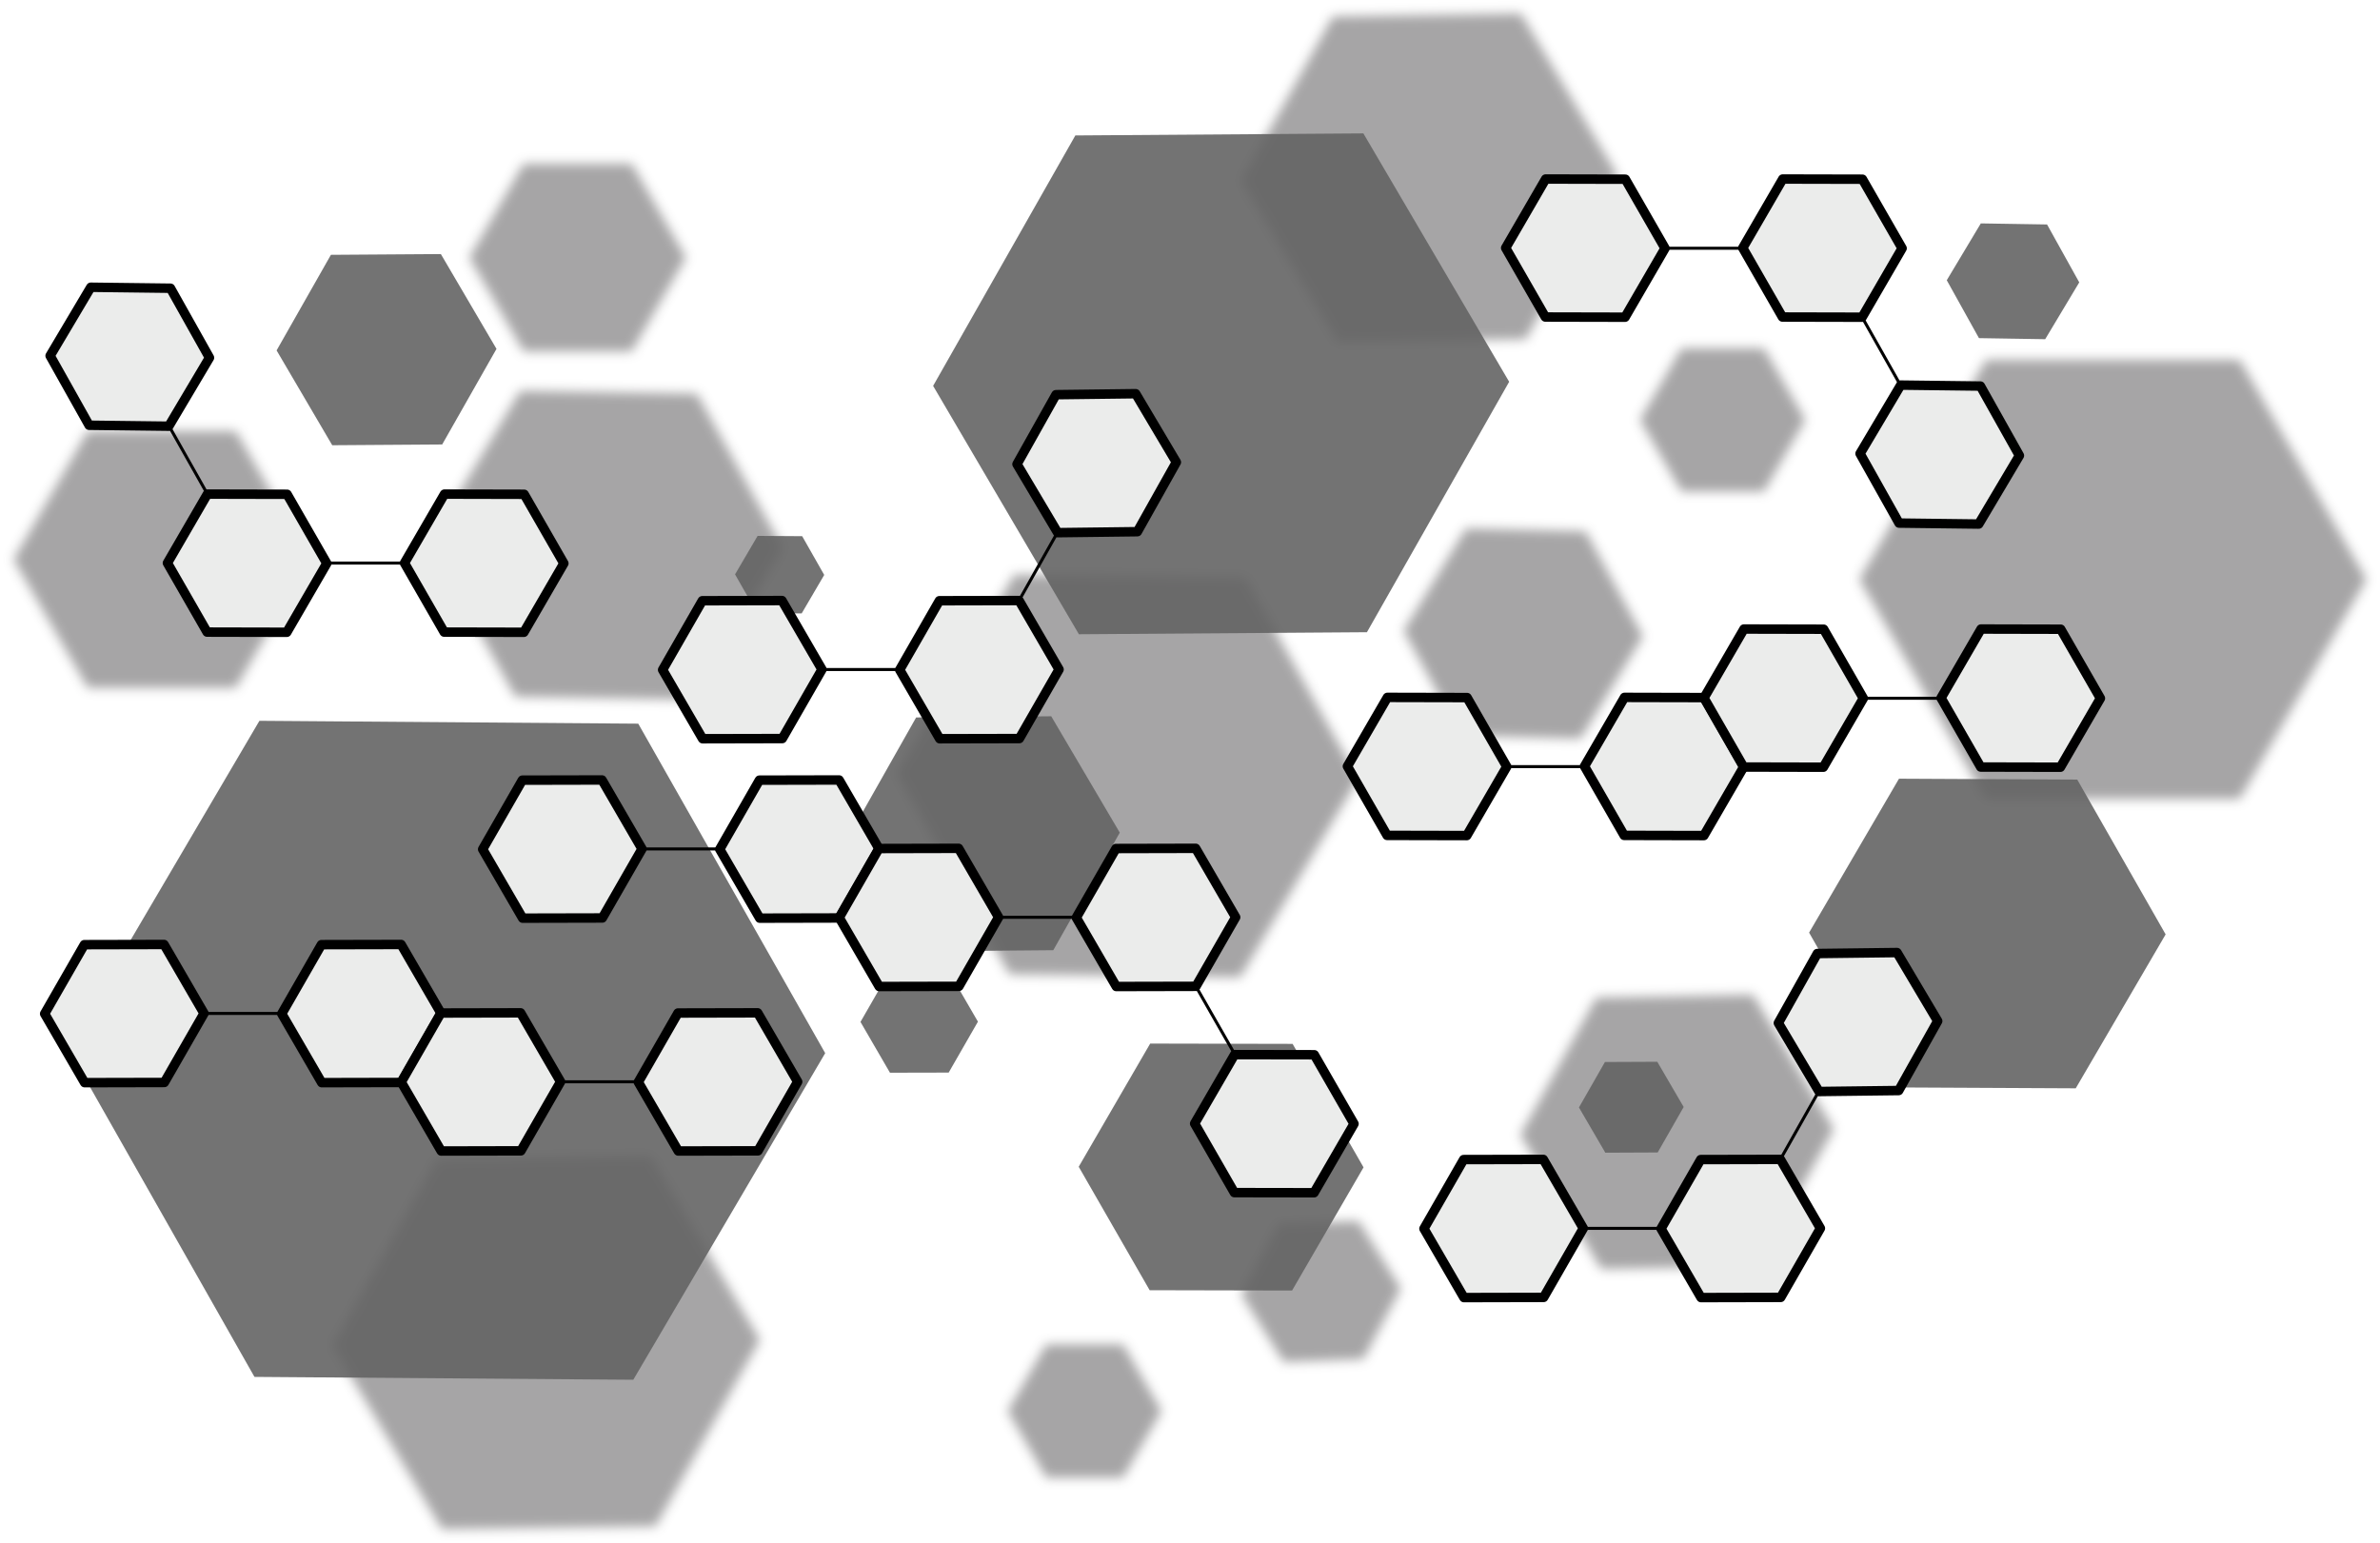
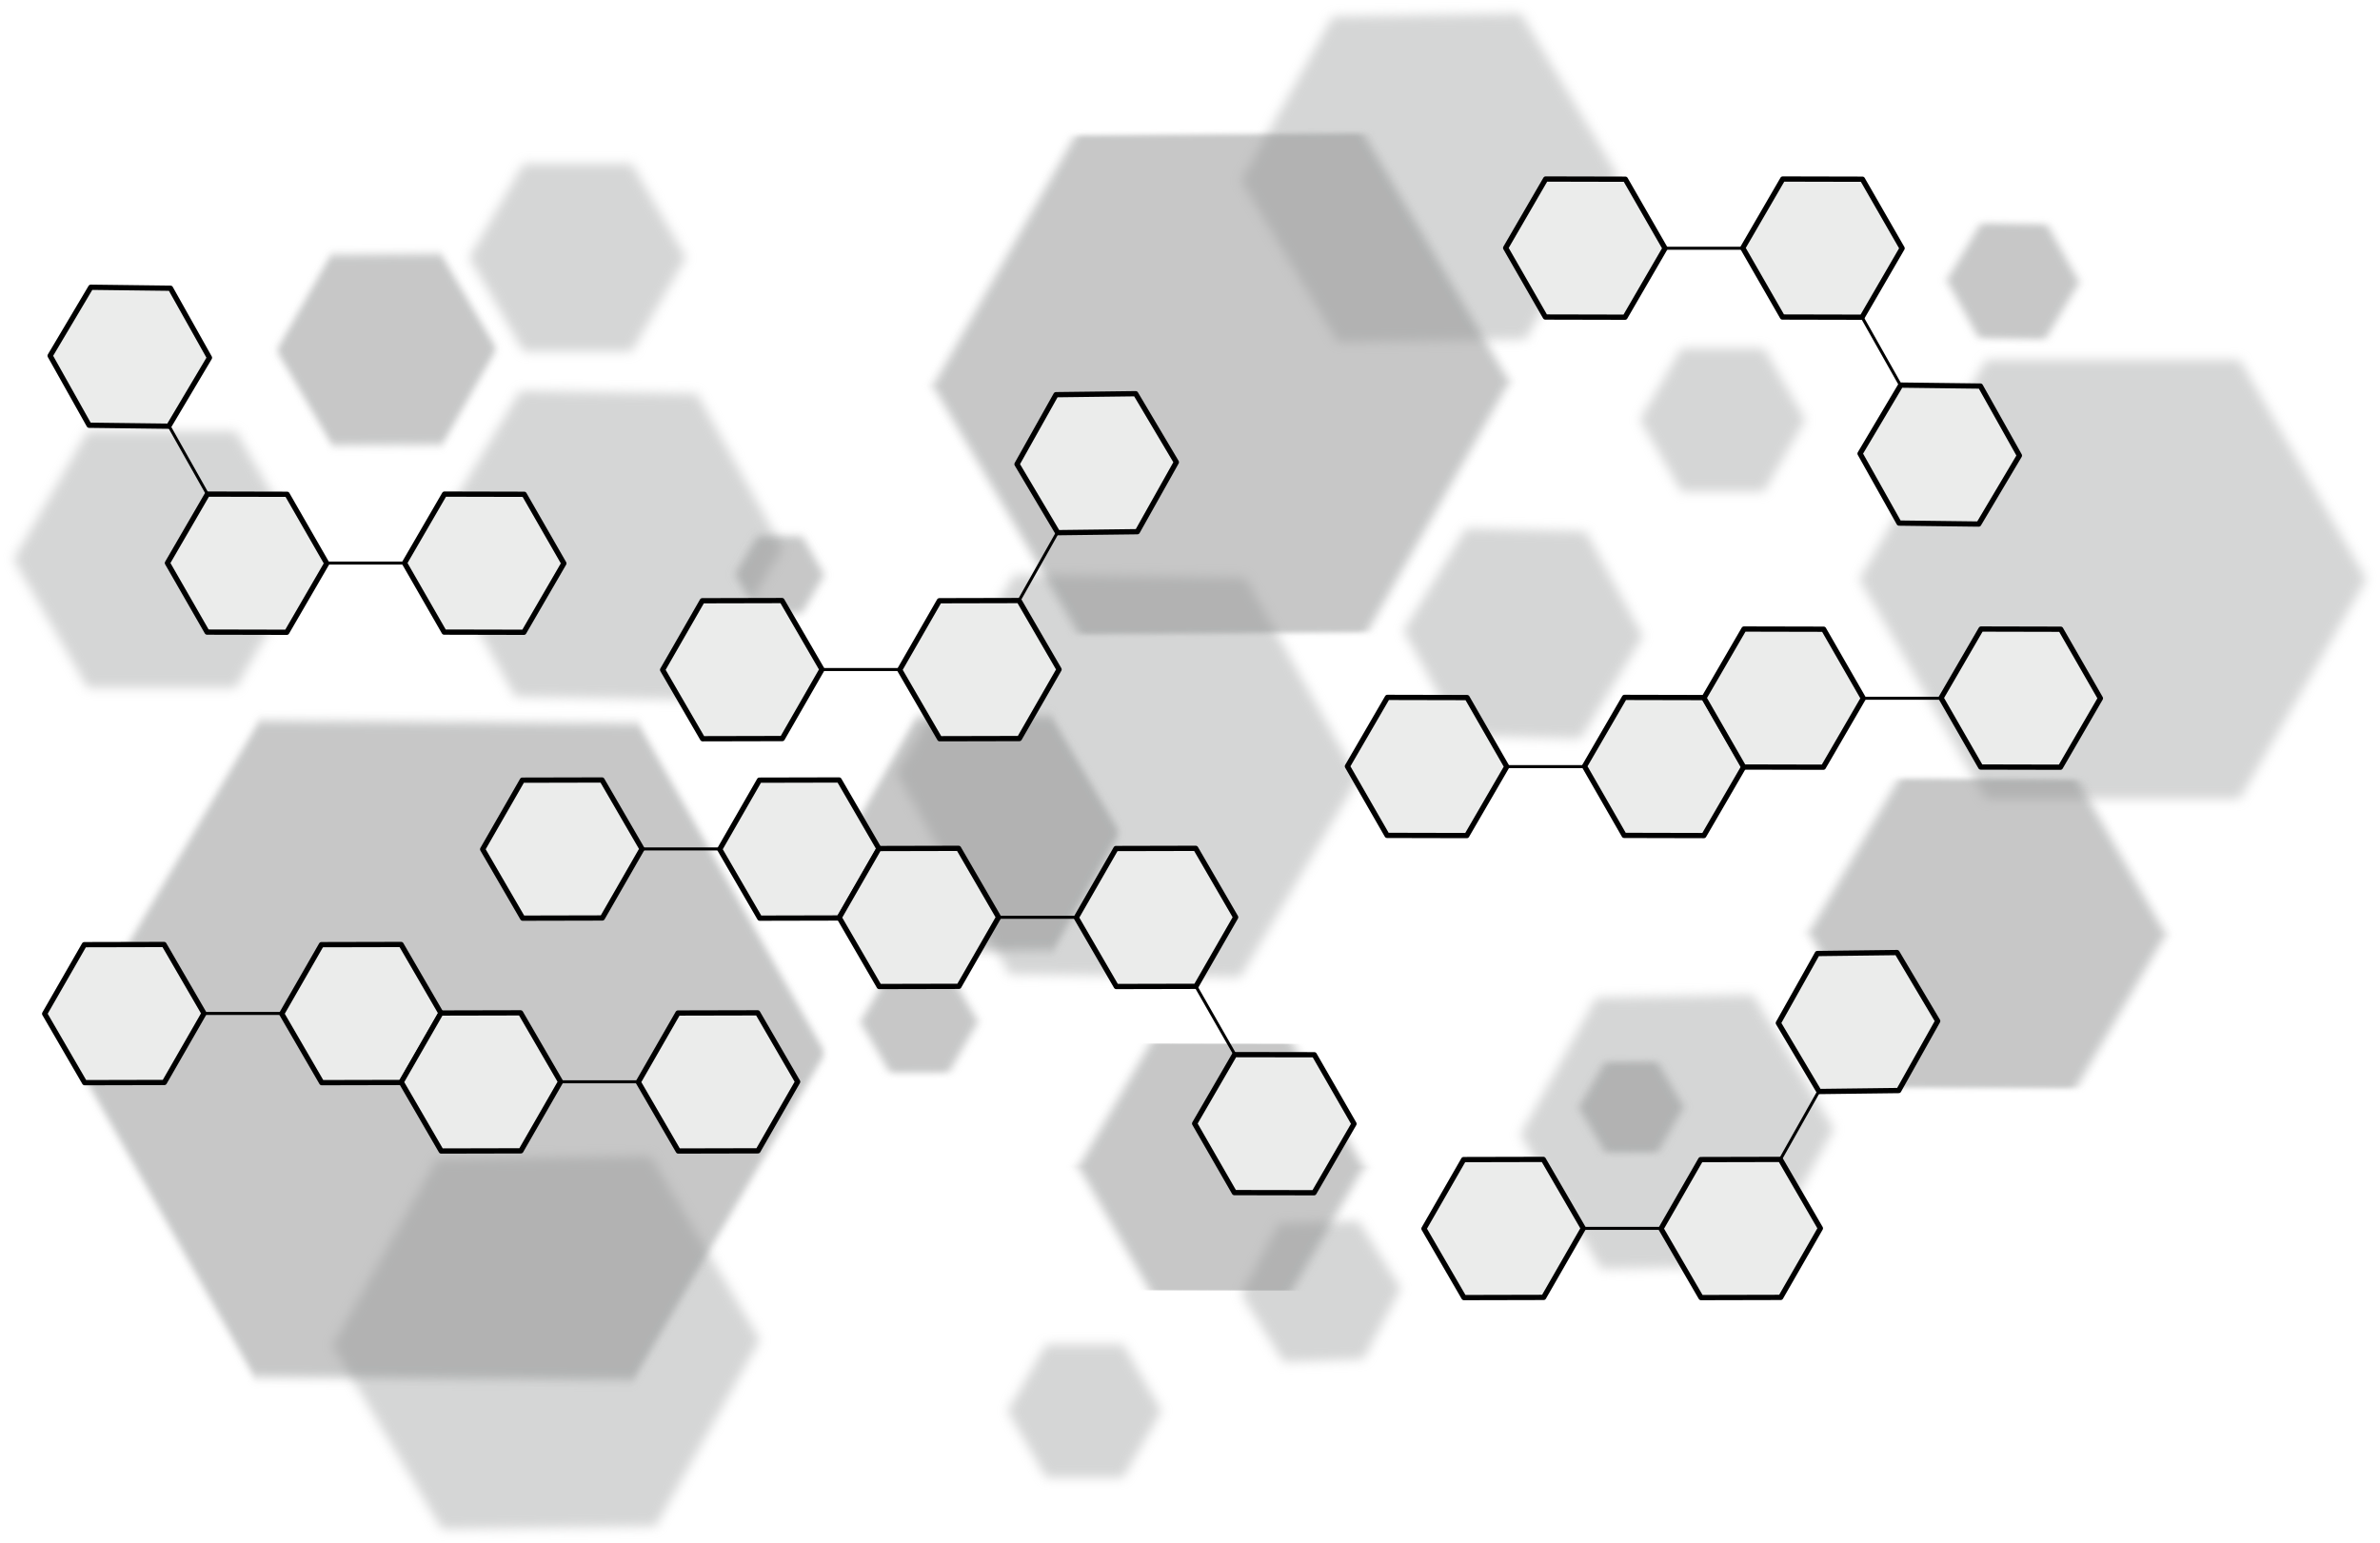
<svg xmlns="http://www.w3.org/2000/svg" width="226.418mm" height="146.779mm" viewBox="0 0 226.418 146.779" version="1.1" id="svg31829">
  <defs id="defs31826">
    <filter style="color-interpolation-filters:sRGB" id="filter37491" x="-0.006" y="-0.009" width="1.012" height="1.018">
      <feGaussianBlur stdDeviation="0.539" id="feGaussianBlur37493" />
    </filter>
+     <filter style="color-interpolation-filters:sRGB" id="filter908" x="-0.049" y="-0.045" width="1.097" height="1.09">
+       <feGaussianBlur stdDeviation="0.39" id="feGaussianBlur910" />
+     </filter>
+     <filter style="color-interpolation-filters:sRGB" id="filter912" x="-0.013" y="-0.014" width="1.027" height="1.027">
+       <feGaussianBlur stdDeviation="0.39" id="feGaussianBlur914" />
+     </filter>
+     <filter style="color-interpolation-filters:sRGB" id="filter916" x="-0.084" y="-0.091" width="1.169" height="1.182">
+       <feGaussianBlur stdDeviation="0.39" id="feGaussianBlur918" />
+     </filter>
+     <filter style="color-interpolation-filters:sRGB" id="filter920" x="-0.11" y="-0.123" width="1.221" height="1.247">
+       <feGaussianBlur stdDeviation="0.39" id="feGaussianBlur922" />
+     </filter>
+     <filter style="color-interpolation-filters:sRGB" id="filter924" x="-0.095" y="-0.102" width="1.189" height="1.203">
+       <feGaussianBlur stdDeviation="0.39" id="feGaussianBlur926" />
+     </filter>
+     <filter style="color-interpolation-filters:sRGB" id="filter928" x="-0.141" y="-0.133" width="1.282" height="1.266">
+       <feGaussianBlur stdDeviation="0.39" id="feGaussianBlur930" />
+     </filter>
+     <filter style="color-interpolation-filters:sRGB" id="filter932" x="-0.074" y="-0.082" width="1.149" height="1.164">
+       <feGaussianBlur stdDeviation="0.39" id="feGaussianBlur934" />
+     </filter>
+     <filter style="color-interpolation-filters:sRGB" id="filter936" x="-0.029" y="-0.028" width="1.058" height="1.057">
+       <feGaussianBlur stdDeviation="0.39" id="feGaussianBlur938" />
+     </filter>
+     <filter style="color-interpolation-filters:sRGB" id="filter940" x="-0.038" y="-0.035" width="1.075" height="1.07">
+       <feGaussianBlur stdDeviation="0.39" id="feGaussianBlur942" />
+     </filter>
+     <filter style="color-interpolation-filters:sRGB" id="filter944" x="-0.037" y="-0.038" width="1.075" height="1.076">
+       <feGaussianBlur stdDeviation="0.39" id="feGaussianBlur946" />
+     </filter>
+     <filter style="color-interpolation-filters:sRGB" id="filter948" x="-0.018" y="-0.017" width="1.037" height="1.035">
+       <feGaussianBlur stdDeviation="0.39" id="feGaussianBlur950" />
+     </filter>
  </defs>
  <g id="layer9" style="mix-blend-mode:normal;filter:url(#filter37491)" transform="translate(0.4807722,4.723713)">
-     <path style="fill:#2d2c2d;fill-opacity:0.423;stroke:none;stroke-width:0.252;stroke-linecap:round;stroke-linejoin:round;stroke-miterlimit:0;stroke-dasharray:none;stroke-opacity:1" id="path37467" d="m 64.765,19.782 -5.149,8.918 H 49.319 l -5.149,-8.918 5.149,-8.918 10.297,0 z" />
-     <path style="fill:#2d2c2d;fill-opacity:0.423;stroke:none;stroke-width:0.252;stroke-linecap:round;stroke-linejoin:round;stroke-miterlimit:0;stroke-dasharray:none;stroke-opacity:1" id="path37469" d="m 28.995,48.506 -7.046,12.203 H 7.858 l -7.046,-12.203 7.046,-12.203 14.091,0 z" />
-     <path style="fill:#2d2c2d;fill-opacity:0.423;stroke:none;stroke-width:0.252;stroke-linecap:round;stroke-linejoin:round;stroke-miterlimit:0;stroke-dasharray:none;stroke-opacity:1" id="path37471" d="m 71.81,122.755 -9.927,17.736 -20.324,0.271 -10.396,-17.465 9.927,-17.736 20.324,-0.271 z" />
-     <path style="fill:#2d2c2d;fill-opacity:0.423;stroke:none;stroke-width:0.252;stroke-linecap:round;stroke-linejoin:round;stroke-miterlimit:0;stroke-dasharray:none;stroke-opacity:1" id="path37473" d="M 128.716,69.371 117.507,88.245 95.557,87.974 84.817,68.829 96.027,49.956 117.976,50.227 Z" />
-     <path style="fill:#2d2c2d;fill-opacity:0.423;stroke:none;stroke-width:0.252;stroke-linecap:round;stroke-linejoin:round;stroke-miterlimit:0;stroke-dasharray:none;stroke-opacity:1" id="path37475" d="m 171.26,35.228 -3.929,6.806 h -7.858 l -3.929,-6.806 3.929,-6.806 7.858,0 z" />
-     <path style="fill:#2d2c2d;fill-opacity:0.423;stroke:none;stroke-width:0.252;stroke-linecap:round;stroke-linejoin:round;stroke-miterlimit:0;stroke-dasharray:none;stroke-opacity:1" id="path37477" d="m 173.97,102.702 -7.217,13.043 -14.904,0.271 -7.687,-12.772 7.217,-13.043 14.904,-0.271 z" />
-     <path style="fill:#2d2c2d;fill-opacity:0.423;stroke:none;stroke-width:0.252;stroke-linecap:round;stroke-linejoin:round;stroke-miterlimit:0;stroke-dasharray:none;stroke-opacity:1" id="path37479" d="m 224.644,50.403 -12.059,20.886 h -24.117 l -12.059,-20.886 12.059,-20.886 24.117,0 z" />
-     <path style="fill:#2d2c2d;fill-opacity:0.423;stroke:none;stroke-width:0.252;stroke-linecap:round;stroke-linejoin:round;stroke-miterlimit:0;stroke-dasharray:none;stroke-opacity:1" id="path37481" d="M 73.978,47.422 65.343,61.836 48.542,61.565 40.376,46.88 49.011,32.465 65.812,32.736 Z" />
-     <path style="fill:#2d2c2d;fill-opacity:0.423;stroke:none;stroke-width:0.252;stroke-linecap:round;stroke-linejoin:round;stroke-miterlimit:0;stroke-dasharray:none;stroke-opacity:1" id="path37483" d="m 155.814,55.822 -5.925,9.721 -11.381,-0.271 -5.456,-9.992 5.925,-9.721 11.381,0.271 z" />
-     <path style="fill:#2d2c2d;fill-opacity:0.423;stroke:none;stroke-width:0.252;stroke-linecap:round;stroke-linejoin:round;stroke-miterlimit:0;stroke-dasharray:none;stroke-opacity:1" id="path37485" d="m 153.376,11.923 -8.708,15.624 -17.885,0.271 -9.177,-15.353 8.708,-15.624 17.885,-0.271 z" />
-     <path style="fill:#2d2c2d;fill-opacity:0.423;stroke:none;stroke-width:0.252;stroke-linecap:round;stroke-linejoin:round;stroke-miterlimit:0;stroke-dasharray:none;stroke-opacity:1" id="path37487" d="m 110.019,129.529 -3.658,6.336 h -7.316 l -3.658,-6.336 3.658,-6.336 7.316,0 z" />
-     <path style="fill:#2d2c2d;fill-opacity:0.423;stroke:none;stroke-width:0.252;stroke-linecap:round;stroke-linejoin:round;stroke-miterlimit:0;stroke-dasharray:none;stroke-opacity:1" id="path37489" d="m 132.781,117.877 -3.559,6.706 -7.587,0.271 -4.028,-6.435 3.559,-6.706 7.587,-0.271 z" />
+     <path style="fill:#9d9f9f;fill-opacity:0.423;stroke:none;stroke-width:0.252;stroke-linecap:round;stroke-linejoin:round;stroke-miterlimit:0;stroke-dasharray:none;stroke-opacity:1" id="path37467" d="m 64.765,19.782 -5.149,8.918 H 49.319 l -5.149,-8.918 5.149,-8.918 10.297,0 z" />
+     <path style="fill:#9d9f9f;fill-opacity:0.423;stroke:none;stroke-width:0.252;stroke-linecap:round;stroke-linejoin:round;stroke-miterlimit:0;stroke-dasharray:none;stroke-opacity:1" id="path37469" d="m 28.995,48.506 -7.046,12.203 H 7.858 l -7.046,-12.203 7.046,-12.203 14.091,0 z" />
+     <path style="fill:#9d9f9f;fill-opacity:0.423;stroke:none;stroke-width:0.252;stroke-linecap:round;stroke-linejoin:round;stroke-miterlimit:0;stroke-dasharray:none;stroke-opacity:1" id="path37471" d="m 71.81,122.755 -9.927,17.736 -20.324,0.271 -10.396,-17.465 9.927,-17.736 20.324,-0.271 z" />
+     <path style="fill:#9d9f9f;fill-opacity:0.423;stroke:none;stroke-width:0.252;stroke-linecap:round;stroke-linejoin:round;stroke-miterlimit:0;stroke-dasharray:none;stroke-opacity:1" id="path37473" d="M 128.716,69.371 117.507,88.245 95.557,87.974 84.817,68.829 96.027,49.956 117.976,50.227 Z" />
+     <path style="fill:#9d9f9f;fill-opacity:0.423;stroke:none;stroke-width:0.252;stroke-linecap:round;stroke-linejoin:round;stroke-miterlimit:0;stroke-dasharray:none;stroke-opacity:1" id="path37475" d="m 171.26,35.228 -3.929,6.806 h -7.858 l -3.929,-6.806 3.929,-6.806 7.858,0 z" />
+     <path style="fill:#9d9f9f;fill-opacity:0.423;stroke:none;stroke-width:0.252;stroke-linecap:round;stroke-linejoin:round;stroke-miterlimit:0;stroke-dasharray:none;stroke-opacity:1" id="path37477" d="m 173.97,102.702 -7.217,13.043 -14.904,0.271 -7.687,-12.772 7.217,-13.043 14.904,-0.271 z" />
+     <path style="fill:#9d9f9f;fill-opacity:0.423;stroke:none;stroke-width:0.252;stroke-linecap:round;stroke-linejoin:round;stroke-miterlimit:0;stroke-dasharray:none;stroke-opacity:1" id="path37479" d="m 224.644,50.403 -12.059,20.886 h -24.117 l -12.059,-20.886 12.059,-20.886 24.117,0 z" />
+     <path style="fill:#9d9f9f;fill-opacity:0.423;stroke:none;stroke-width:0.252;stroke-linecap:round;stroke-linejoin:round;stroke-miterlimit:0;stroke-dasharray:none;stroke-opacity:1" id="path37481" d="M 73.978,47.422 65.343,61.836 48.542,61.565 40.376,46.88 49.011,32.465 65.812,32.736 Z" />
+     <path style="fill:#9d9f9f;fill-opacity:0.423;stroke:none;stroke-width:0.252;stroke-linecap:round;stroke-linejoin:round;stroke-miterlimit:0;stroke-dasharray:none;stroke-opacity:1" id="path37483" d="m 155.814,55.822 -5.925,9.721 -11.381,-0.271 -5.456,-9.992 5.925,-9.721 11.381,0.271 z" />
+     <path style="fill:#9d9f9f;fill-opacity:0.423;stroke:none;stroke-width:0.252;stroke-linecap:round;stroke-linejoin:round;stroke-miterlimit:0;stroke-dasharray:none;stroke-opacity:1" id="path37485" d="m 153.376,11.923 -8.708,15.624 -17.885,0.271 -9.177,-15.353 8.708,-15.624 17.885,-0.271 z" />
+     <path style="fill:#9d9f9f;fill-opacity:0.423;stroke:none;stroke-width:0.252;stroke-linecap:round;stroke-linejoin:round;stroke-miterlimit:0;stroke-dasharray:none;stroke-opacity:1" id="path37487" d="m 110.019,129.529 -3.658,6.336 h -7.316 l -3.658,-6.336 3.658,-6.336 7.316,0 z" />
+     <path style="fill:#9d9f9f;fill-opacity:0.423;stroke:none;stroke-width:0.252;stroke-linecap:round;stroke-linejoin:round;stroke-miterlimit:0;stroke-dasharray:none;stroke-opacity:1" id="path37489" d="m 132.781,117.877 -3.559,6.706 -7.587,0.271 -4.028,-6.435 3.559,-6.706 7.587,-0.271 z" />
  </g>
  <g id="layer8" transform="matrix(-1,0,0,1,174.6116,-19.80274)" style="opacity:0.9">
-     <path style="fill:#646464;fill-opacity:1;stroke:none;stroke-width:0.252;stroke-linecap:round;stroke-linejoin:round;stroke-miterlimit:0;stroke-dasharray:none;stroke-opacity:1" id="path35220" d="M 86.985,66.661 61.485,56.633 57.42,29.534 78.856,12.465 l 25.5,10.029 4.065,27.098 z" transform="rotate(-21.06152,115.7572,113.7868)" />
-     <path style="fill:#646464;fill-opacity:1;stroke:none;stroke-width:0.252;stroke-linecap:round;stroke-linejoin:round;stroke-miterlimit:0;stroke-dasharray:none;stroke-opacity:1" id="path35222" d="m 114.083,91.863 -12.549,2.767 -8.671,-9.484 3.878,-12.252 12.549,-2.767 8.671,9.484 z" transform="rotate(12.94035,19.28357,-17.17083)" />
-     <path style="fill:#646464;fill-opacity:1;stroke:none;stroke-width:0.252;stroke-linecap:round;stroke-linejoin:round;stroke-miterlimit:0;stroke-dasharray:none;stroke-opacity:1" id="path35224" d="m 93.76,122.213 -12.46,5.322 -10.839,-8.129 1.621,-13.452 12.46,-5.322 10.839,8.129 z" transform="rotate(-36.99269,95.72945,159.0521)" />
-     <path style="fill:#646464;fill-opacity:1;stroke:none;stroke-width:0.252;stroke-linecap:round;stroke-linejoin:round;stroke-miterlimit:0;stroke-dasharray:none;stroke-opacity:1" id="path35226" d="M 13.82,108.393 -2.392,103.413 -6.186,86.883 6.233,75.333 22.445,80.312 26.238,96.842 Z" transform="rotate(-17.35677,52.68537,180.4335)" />
-     <path style="fill:#646464;fill-opacity:1;stroke:none;stroke-width:0.252;stroke-linecap:round;stroke-linejoin:round;stroke-miterlimit:0;stroke-dasharray:none;stroke-opacity:1" id="path35228" d="m 10.297,35.499 -6.283,-0.499 -2.71,-5.691 3.573,-5.192 6.283,0.499 2.71,5.691 z" transform="rotate(-5.464577,170.9323,294.6649)" />
-     <path style="fill:#646464;fill-opacity:1;stroke:none;stroke-width:0.252;stroke-linecap:round;stroke-linejoin:round;stroke-miterlimit:0;stroke-dasharray:none;stroke-opacity:1" id="path35232" d="m 33.06,121.671 -3.322,-1.292 -0.542,-3.523 2.78,-2.231 3.322,1.292 0.542,3.523 z" transform="translate(-24.48005,16.75909)" />
-     <path style="fill:#646464;fill-opacity:1;stroke:none;stroke-width:0.252;stroke-linecap:round;stroke-linejoin:round;stroke-miterlimit:0;stroke-dasharray:none;stroke-opacity:1" id="path35234" d="m 45.796,112.999 -4.938,-0.661 -1.897,-4.607 3.041,-3.946 4.938,0.661 1.897,4.607 z" transform="rotate(-7.370797,161.7535,306.8016)" />
-     <path style="fill:#646464;fill-opacity:1;stroke:none;stroke-width:0.252;stroke-linecap:round;stroke-linejoin:round;stroke-miterlimit:0;stroke-dasharray:none;stroke-opacity:1" id="path35236" d="m 126.819,61.513 -4.234,-0.254 -1.897,-3.794 2.337,-3.54 4.234,0.254 1.897,3.794 z" transform="rotate(-3.804293,364.9953,434.6528)" />
-     <path style="fill:#646464;fill-opacity:1;stroke:none;stroke-width:0.252;stroke-linecap:round;stroke-linejoin:round;stroke-miterlimit:0;stroke-dasharray:none;stroke-opacity:1" id="path35238" d="m 113.812,105.412 -5.543,-0.697 -2.168,-5.149 3.375,-4.452 5.543,0.697 2.168,5.149 z" transform="rotate(-7.042161,235.5864,307.5643)" />
-     <path style="fill:#646464;fill-opacity:1;stroke:none;stroke-width:0.252;stroke-linecap:round;stroke-linejoin:round;stroke-miterlimit:0;stroke-dasharray:none;stroke-opacity:1" id="path35244" d="m 181.287,129.258 -35.093,8.213 -24.659,-26.285 10.434,-34.498 35.093,-8.213 24.659,26.285 z" transform="rotate(12.73894,69.32094,1.70285)" />
-     <path style="fill:#646464;fill-opacity:1;stroke:none;stroke-width:0.252;stroke-linecap:round;stroke-linejoin:round;stroke-miterlimit:0;stroke-dasharray:none;stroke-opacity:1" id="path35246" d="m 170.718,42.544 -9.598,4.159 -8.4,-6.233 1.197,-10.391 9.598,-4.159 8.4,6.233 z" transform="rotate(83.82477,140.7428,31.05528)" />
+     <path style="fill:#8c8e8d;fill-opacity:0.545;stroke:none;stroke-width:0.252;stroke-linecap:round;stroke-linejoin:round;stroke-miterlimit:0;stroke-dasharray:none;stroke-opacity:1;filter:url(#filter948)" id="path35220" d="M 86.985,66.661 61.485,56.633 57.42,29.534 78.856,12.465 l 25.5,10.029 4.065,27.098 z" transform="rotate(-21.06152,115.7572,113.7868)" />
+     <path style="fill:#8c8e8d;fill-opacity:0.545;stroke:none;stroke-width:0.252;stroke-linecap:round;stroke-linejoin:round;stroke-miterlimit:0;stroke-dasharray:none;stroke-opacity:1;filter:url(#filter944)" id="path35222" d="m 114.083,91.863 -12.549,2.767 -8.671,-9.484 3.878,-12.252 12.549,-2.767 8.671,9.484 z" transform="rotate(12.94035,19.28357,-17.17083)" />
+     <path style="fill:#8c8e8d;fill-opacity:0.545;stroke:none;stroke-width:0.252;stroke-linecap:round;stroke-linejoin:round;stroke-miterlimit:0;stroke-dasharray:none;stroke-opacity:1;filter:url(#filter940)" id="path35224" d="m 93.76,122.213 -12.46,5.322 -10.839,-8.129 1.621,-13.452 12.46,-5.322 10.839,8.129 z" transform="rotate(-36.99269,95.72945,159.0521)" />
+     <path style="fill:#8c8e8d;fill-opacity:0.545;stroke:none;stroke-width:0.252;stroke-linecap:round;stroke-linejoin:round;stroke-miterlimit:0;stroke-dasharray:none;stroke-opacity:1;filter:url(#filter936)" id="path35226" d="M 13.82,108.393 -2.392,103.413 -6.186,86.883 6.233,75.333 22.445,80.312 26.238,96.842 Z" transform="rotate(-17.35677,52.68537,180.4335)" />
+     <path style="fill:#8c8e8d;fill-opacity:0.545;stroke:none;stroke-width:0.252;stroke-linecap:round;stroke-linejoin:round;stroke-miterlimit:0;stroke-dasharray:none;stroke-opacity:1;filter:url(#filter932)" id="path35228" d="m 10.297,35.499 -6.283,-0.499 -2.71,-5.691 3.573,-5.192 6.283,0.499 2.71,5.691 z" transform="rotate(-5.464577,170.9323,294.6649)" />
+     <path style="fill:#8c8e8d;fill-opacity:0.545;stroke:none;stroke-width:0.252;stroke-linecap:round;stroke-linejoin:round;stroke-miterlimit:0;stroke-dasharray:none;stroke-opacity:1;filter:url(#filter928)" id="path35232" d="m 33.06,121.671 -3.322,-1.292 -0.542,-3.523 2.78,-2.231 3.322,1.292 0.542,3.523 z" transform="translate(-24.48005,16.75909)" />
+     <path style="fill:#8c8e8d;fill-opacity:0.545;stroke:none;stroke-width:0.252;stroke-linecap:round;stroke-linejoin:round;stroke-miterlimit:0;stroke-dasharray:none;stroke-opacity:1;filter:url(#filter924)" id="path35234" d="m 45.796,112.999 -4.938,-0.661 -1.897,-4.607 3.041,-3.946 4.938,0.661 1.897,4.607 z" transform="rotate(-7.370797,161.7535,306.8016)" />
+     <path style="fill:#8c8e8d;fill-opacity:0.545;stroke:none;stroke-width:0.252;stroke-linecap:round;stroke-linejoin:round;stroke-miterlimit:0;stroke-dasharray:none;stroke-opacity:1;filter:url(#filter920)" id="path35236" d="m 126.819,61.513 -4.234,-0.254 -1.897,-3.794 2.337,-3.54 4.234,0.254 1.897,3.794 z" transform="rotate(-3.804293,364.9953,434.6528)" />
+     <path style="fill:#8c8e8d;fill-opacity:0.545;stroke:none;stroke-width:0.252;stroke-linecap:round;stroke-linejoin:round;stroke-miterlimit:0;stroke-dasharray:none;stroke-opacity:1;filter:url(#filter916)" id="path35238" d="m 113.812,105.412 -5.543,-0.697 -2.168,-5.149 3.375,-4.452 5.543,0.697 2.168,5.149 z" transform="rotate(-7.042161,235.5864,307.5643)" />
+     <path style="fill:#8c8e8d;fill-opacity:0.545;stroke:none;stroke-width:0.252;stroke-linecap:round;stroke-linejoin:round;stroke-miterlimit:0;stroke-dasharray:none;stroke-opacity:1;filter:url(#filter912)" id="path35244" d="m 181.287,129.258 -35.093,8.213 -24.659,-26.285 10.434,-34.498 35.093,-8.213 24.659,26.285 z" transform="rotate(12.73894,69.32094,1.70285)" />
+     <path style="fill:#8c8e8d;fill-opacity:0.545;stroke:none;stroke-width:0.252;stroke-linecap:round;stroke-linejoin:round;stroke-miterlimit:0;stroke-dasharray:none;stroke-opacity:1;filter:url(#filter908)" id="path35246" d="m 170.718,42.544 -9.598,4.159 -8.4,-6.233 1.197,-10.391 9.598,-4.159 8.4,6.233 z" transform="rotate(83.82477,140.7428,31.05528)" />
  </g>
  <g id="layer1" transform="translate(23.09109,-89.93306)" style="fill:#ebeceb;fill-opacity:1;stroke-width:0.9;stroke-dasharray:none">
-     <path style="fill:#ebeceb;fill-opacity:1;stroke:#000000;stroke-width:0.9;stroke-linecap:round;stroke-linejoin:round;stroke-miterlimit:0;stroke-dasharray:none;stroke-opacity:1" id="path32947" d="m 21.408,79.533 -7.579,-0.151 -3.658,-6.639 3.92,-6.488 7.579,0.151 3.658,6.639 z" transform="rotate(-1.270717,4434.73,-448.8553)" />
+     <path style="fill:#ebeceb;fill-opacity:1;stroke:#000000;stroke-width:0.5;stroke-linecap:round;stroke-linejoin:round;stroke-miterlimit:0;stroke-dasharray:none;stroke-opacity:1" id="path32947" d="m 21.408,79.533 -7.579,-0.151 -3.658,-6.639 3.92,-6.488 7.579,0.151 3.658,6.639 z" transform="rotate(-1.270717,4434.73,-448.8553)" />
    <rect style="fill:#000000;fill-opacity:1;stroke:none;stroke-width:0.9;stroke-linecap:round;stroke-linejoin:round;stroke-miterlimit:0;stroke-dasharray:none;stroke-opacity:1" id="rect35532" width="0.287" height="7.617" x="170.562" y="-45.466" transform="rotate(90)" />
-     <path style="fill:#ebeceb;fill-opacity:1;stroke:#000000;stroke-width:0.9;stroke-linecap:round;stroke-linejoin:round;stroke-miterlimit:0;stroke-dasharray:none;stroke-opacity:1" id="path35613" d="m 21.408,79.533 -7.579,-0.151 -3.658,-6.639 3.92,-6.488 7.579,0.151 3.658,6.639 z" transform="rotate(-1.270717,4445.99,-1465.765)" />
-     <path style="fill:#ebeceb;fill-opacity:1;stroke:#000000;stroke-width:0.9;stroke-linecap:round;stroke-linejoin:round;stroke-miterlimit:0;stroke-dasharray:none;stroke-opacity:1" id="path32947-5" d="m 21.408,79.533 -7.579,-0.151 -3.658,-6.639 3.92,-6.488 7.579,0.151 3.658,6.639 z" transform="rotate(-1.270717,4744.928,-1975.003)" />
+     <path style="fill:#ebeceb;fill-opacity:1;stroke:#000000;stroke-width:0.5;stroke-linecap:round;stroke-linejoin:round;stroke-miterlimit:0;stroke-dasharray:none;stroke-opacity:1" id="path35613" d="m 21.408,79.533 -7.579,-0.151 -3.658,-6.639 3.92,-6.488 7.579,0.151 3.658,6.639 z" transform="rotate(-1.270717,4445.99,-1465.765)" />
+     <path style="fill:#ebeceb;fill-opacity:1;stroke:#000000;stroke-width:0.5;stroke-linecap:round;stroke-linejoin:round;stroke-miterlimit:0;stroke-dasharray:none;stroke-opacity:1" id="path32947-5" d="m 21.408,79.533 -7.579,-0.151 -3.658,-6.639 3.92,-6.488 7.579,0.151 3.658,6.639 z" transform="rotate(-1.270717,4744.928,-1975.003)" />
    <rect style="fill:#000000;fill-opacity:1;stroke:none;stroke-width:0.9;stroke-linecap:round;stroke-linejoin:round;stroke-miterlimit:0;stroke-dasharray:none;stroke-opacity:1" id="rect35532-8" width="0.287" height="7.617" x="177.066" y="-79.387" transform="rotate(90)" />
-     <path style="fill:#ebeceb;fill-opacity:1;stroke:#000000;stroke-width:0.9;stroke-linecap:round;stroke-linejoin:round;stroke-miterlimit:0;stroke-dasharray:none;stroke-opacity:1" id="path35613-7" d="m 21.408,79.533 -7.579,-0.151 -3.658,-6.639 3.92,-6.488 7.579,0.151 3.658,6.639 z" transform="rotate(-1.270717,4756.188,-2991.913)" />
+     <path style="fill:#ebeceb;fill-opacity:1;stroke:#000000;stroke-width:0.5;stroke-linecap:round;stroke-linejoin:round;stroke-miterlimit:0;stroke-dasharray:none;stroke-opacity:1" id="path35613-7" d="m 21.408,79.533 -7.579,-0.151 -3.658,-6.639 3.92,-6.488 7.579,0.151 3.658,6.639 z" transform="rotate(-1.270717,4756.188,-2991.913)" />
    <rect style="fill:#000000;fill-opacity:1;stroke:none;stroke-width:0.9;stroke-linecap:round;stroke-linejoin:round;stroke-miterlimit:0;stroke-dasharray:none;stroke-opacity:1" id="rect35532-8-5" width="0.287" height="7.617" x="12.406" y="-212.101" transform="rotate(150.2271)" />
-     <path style="fill:#ebeceb;fill-opacity:1;stroke:#000000;stroke-width:0.9;stroke-linecap:round;stroke-linejoin:round;stroke-miterlimit:0;stroke-dasharray:none;stroke-opacity:1" id="path35613-7-8" d="m 21.408,79.533 -7.579,-0.151 -3.658,-6.639 3.92,-6.488 7.579,0.151 3.658,6.639 z" transform="rotate(58.95641,-51.69522,205.9777)" />
+     <path style="fill:#ebeceb;fill-opacity:1;stroke:#000000;stroke-width:0.5;stroke-linecap:round;stroke-linejoin:round;stroke-miterlimit:0;stroke-dasharray:none;stroke-opacity:1" id="path35613-7-8" d="m 21.408,79.533 -7.579,-0.151 -3.658,-6.639 3.92,-6.488 7.579,0.151 3.658,6.639 z" transform="rotate(58.95641,-51.69522,205.9777)" />
    <rect style="fill:#000000;fill-opacity:1;stroke:none;stroke-width:0.9;stroke-linecap:round;stroke-linejoin:round;stroke-miterlimit:0;stroke-dasharray:none;stroke-opacity:1" id="rect35532-8-25" width="0.287" height="7.617" x="136.437" y="84.3" transform="rotate(29.42444)" />
-     <path style="fill:#ebeceb;fill-opacity:1;stroke:#000000;stroke-width:0.9;stroke-linecap:round;stroke-linejoin:round;stroke-miterlimit:0;stroke-dasharray:none;stroke-opacity:1" id="path35613-7-5" d="m 21.408,79.533 -7.579,-0.151 -3.658,-6.639 3.92,-6.488 7.579,0.151 3.658,6.639 z" transform="rotate(-61.84627,100.5006,50.45474)" />
-     <path style="fill:#ebeceb;fill-opacity:1;stroke:#000000;stroke-width:0.9;stroke-linecap:round;stroke-linejoin:round;stroke-miterlimit:0;stroke-dasharray:none;stroke-opacity:1" id="path32947-9" d="m 21.408,79.533 -7.579,-0.151 -3.658,-6.639 3.92,-6.488 7.579,0.151 3.658,6.639 z" transform="rotate(-1.270717,5119.572,1437.704)" />
+     <path style="fill:#ebeceb;fill-opacity:1;stroke:#000000;stroke-width:0.5;stroke-linecap:round;stroke-linejoin:round;stroke-miterlimit:0;stroke-dasharray:none;stroke-opacity:1" id="path35613-7-5" d="m 21.408,79.533 -7.579,-0.151 -3.658,-6.639 3.92,-6.488 7.579,0.151 3.658,6.639 z" transform="rotate(-61.84627,100.5006,50.45474)" />
+     <path style="fill:#ebeceb;fill-opacity:1;stroke:#000000;stroke-width:0.5;stroke-linecap:round;stroke-linejoin:round;stroke-miterlimit:0;stroke-dasharray:none;stroke-opacity:1" id="path32947-9" d="m 21.408,79.533 -7.579,-0.151 -3.658,-6.639 3.92,-6.488 7.579,0.151 3.658,6.639 z" transform="rotate(-1.270717,5119.572,1437.704)" />
    <rect style="fill:#000000;fill-opacity:1;stroke:none;stroke-width:0.9;stroke-linecap:round;stroke-linejoin:round;stroke-miterlimit:0;stroke-dasharray:none;stroke-opacity:1" id="rect35532-82" width="0.287" height="7.617" x="186.214" y="-3.798" transform="rotate(90)" />
-     <path style="fill:#ebeceb;fill-opacity:1;stroke:#000000;stroke-width:0.9;stroke-linecap:round;stroke-linejoin:round;stroke-miterlimit:0;stroke-dasharray:none;stroke-opacity:1" id="path35613-86" d="m 21.408,79.533 -7.579,-0.151 -3.658,-6.639 3.92,-6.488 7.579,0.151 3.658,6.639 z" transform="rotate(-1.270717,5130.832,420.7939)" />
-     <path style="fill:#ebeceb;fill-opacity:1;stroke:#000000;stroke-width:0.9;stroke-linecap:round;stroke-linejoin:round;stroke-miterlimit:0;stroke-dasharray:none;stroke-opacity:1" id="path32947-5-3" d="m 21.408,79.533 -7.579,-0.151 -3.658,-6.639 3.92,-6.488 7.579,0.151 3.658,6.639 z" transform="rotate(-1.270717,5429.77,-88.44448)" />
+     <path style="fill:#ebeceb;fill-opacity:1;stroke:#000000;stroke-width:0.5;stroke-linecap:round;stroke-linejoin:round;stroke-miterlimit:0;stroke-dasharray:none;stroke-opacity:1" id="path35613-86" d="m 21.408,79.533 -7.579,-0.151 -3.658,-6.639 3.92,-6.488 7.579,0.151 3.658,6.639 z" transform="rotate(-1.270717,5130.832,420.7939)" />
+     <path style="fill:#ebeceb;fill-opacity:1;stroke:#000000;stroke-width:0.5;stroke-linecap:round;stroke-linejoin:round;stroke-miterlimit:0;stroke-dasharray:none;stroke-opacity:1" id="path32947-5-3" d="m 21.408,79.533 -7.579,-0.151 -3.658,-6.639 3.92,-6.488 7.579,0.151 3.658,6.639 z" transform="rotate(-1.270717,5429.77,-88.44448)" />
    <rect style="fill:#000000;fill-opacity:1;stroke:none;stroke-width:0.9;stroke-linecap:round;stroke-linejoin:round;stroke-miterlimit:0;stroke-dasharray:none;stroke-opacity:1" id="rect35532-8-2" width="0.287" height="7.617" x="192.717" y="-37.718" transform="rotate(90)" />
-     <path style="fill:#ebeceb;fill-opacity:1;stroke:#000000;stroke-width:0.9;stroke-linecap:round;stroke-linejoin:round;stroke-miterlimit:0;stroke-dasharray:none;stroke-opacity:1" id="path35613-7-4" d="m 21.408,79.533 -7.579,-0.151 -3.658,-6.639 3.92,-6.488 7.579,0.151 3.658,6.639 z" transform="rotate(-1.270717,5441.03,-1105.354)" />
-     <path style="fill:#ebeceb;fill-opacity:1;stroke:#000000;stroke-width:0.9;stroke-linecap:round;stroke-linejoin:round;stroke-miterlimit:0;stroke-dasharray:none;stroke-opacity:1" id="path32947-51" d="m 21.408,79.533 -7.579,-0.151 -3.658,-6.639 3.92,-6.488 7.579,0.151 3.658,6.639 z" transform="matrix(0.9997541,0.02217638,0.02217638,-0.9997541,93.31153,235.3423)" />
+     <path style="fill:#ebeceb;fill-opacity:1;stroke:#000000;stroke-width:0.5;stroke-linecap:round;stroke-linejoin:round;stroke-miterlimit:0;stroke-dasharray:none;stroke-opacity:1" id="path35613-7-4" d="m 21.408,79.533 -7.579,-0.151 -3.658,-6.639 3.92,-6.488 7.579,0.151 3.658,6.639 z" transform="rotate(-1.270717,5441.03,-1105.354)" />
+     <path style="fill:#ebeceb;fill-opacity:1;stroke:#000000;stroke-width:0.5;stroke-linecap:round;stroke-linejoin:round;stroke-miterlimit:0;stroke-dasharray:none;stroke-opacity:1" id="path32947-51" d="m 21.408,79.533 -7.579,-0.151 -3.658,-6.639 3.92,-6.488 7.579,0.151 3.658,6.639 z" transform="matrix(0.9997541,0.02217638,0.02217638,-0.9997541,93.31153,235.3423)" />
    <rect style="fill:#000000;fill-opacity:1;stroke:none;stroke-width:0.9;stroke-linecap:round;stroke-linejoin:round;stroke-miterlimit:0;stroke-dasharray:none;stroke-opacity:1" id="rect35532-1" width="0.287" height="7.617" x="-163.016" y="-127.733" transform="matrix(0,-1,-1,0,0,0)" />
-     <path style="fill:#ebeceb;fill-opacity:1;stroke:#000000;stroke-width:0.9;stroke-linecap:round;stroke-linejoin:round;stroke-miterlimit:0;stroke-dasharray:none;stroke-opacity:1" id="path35613-6" d="m 21.408,79.533 -7.579,-0.151 -3.658,-6.639 3.92,-6.488 7.579,0.151 3.658,6.639 z" transform="matrix(0.9997541,0.02217638,0.02217638,-0.9997541,115.8657,235.3427)" />
-     <path style="fill:#ebeceb;fill-opacity:1;stroke:#000000;stroke-width:0.9;stroke-linecap:round;stroke-linejoin:round;stroke-miterlimit:0;stroke-dasharray:none;stroke-opacity:1" id="path32947-5-2" d="m 21.408,79.533 -7.579,-0.151 -3.658,-6.639 3.92,-6.488 7.579,0.151 3.658,6.639 z" transform="matrix(0.9997541,0.02217638,0.02217638,-0.9997541,127.2323,228.8386)" />
+     <path style="fill:#ebeceb;fill-opacity:1;stroke:#000000;stroke-width:0.5;stroke-linecap:round;stroke-linejoin:round;stroke-miterlimit:0;stroke-dasharray:none;stroke-opacity:1" id="path35613-6" d="m 21.408,79.533 -7.579,-0.151 -3.658,-6.639 3.92,-6.488 7.579,0.151 3.658,6.639 z" transform="matrix(0.9997541,0.02217638,0.02217638,-0.9997541,115.8657,235.3427)" />
+     <path style="fill:#ebeceb;fill-opacity:1;stroke:#000000;stroke-width:0.5;stroke-linecap:round;stroke-linejoin:round;stroke-miterlimit:0;stroke-dasharray:none;stroke-opacity:1" id="path32947-5-2" d="m 21.408,79.533 -7.579,-0.151 -3.658,-6.639 3.92,-6.488 7.579,0.151 3.658,6.639 z" transform="matrix(0.9997541,0.02217638,0.02217638,-0.9997541,127.2323,228.8386)" />
    <rect style="fill:#000000;fill-opacity:1;stroke:none;stroke-width:0.9;stroke-linecap:round;stroke-linejoin:round;stroke-miterlimit:0;stroke-dasharray:none;stroke-opacity:1" id="rect35532-8-26" width="0.287" height="7.617" x="-156.512" y="-161.654" transform="matrix(0,-1,-1,0,0,0)" />
-     <path style="fill:#ebeceb;fill-opacity:1;stroke:#000000;stroke-width:0.9;stroke-linecap:round;stroke-linejoin:round;stroke-miterlimit:0;stroke-dasharray:none;stroke-opacity:1" id="path35613-7-1" d="m 21.408,79.533 -7.579,-0.151 -3.658,-6.639 3.92,-6.488 7.579,0.151 3.658,6.639 z" transform="matrix(0.9997541,0.02217638,0.02217638,-0.9997541,149.7864,228.839)" />
-     <path style="fill:#ebeceb;fill-opacity:1;stroke:#000000;stroke-width:0.9;stroke-linecap:round;stroke-linejoin:round;stroke-miterlimit:0;stroke-dasharray:none;stroke-opacity:1" id="path32947-53" d="m 21.408,79.533 -7.579,-0.151 -3.658,-6.639 3.92,-6.488 7.579,0.151 3.658,6.639 z" transform="rotate(-1.270717,3673.572,-1229.283)" />
+     <path style="fill:#ebeceb;fill-opacity:1;stroke:#000000;stroke-width:0.5;stroke-linecap:round;stroke-linejoin:round;stroke-miterlimit:0;stroke-dasharray:none;stroke-opacity:1" id="path35613-7-1" d="m 21.408,79.533 -7.579,-0.151 -3.658,-6.639 3.92,-6.488 7.579,0.151 3.658,6.639 z" transform="matrix(0.9997541,0.02217638,0.02217638,-0.9997541,149.7864,228.839)" />
+     <path style="fill:#ebeceb;fill-opacity:1;stroke:#000000;stroke-width:0.5;stroke-linecap:round;stroke-linejoin:round;stroke-miterlimit:0;stroke-dasharray:none;stroke-opacity:1" id="path32947-53" d="m 21.408,79.533 -7.579,-0.151 -3.658,-6.639 3.92,-6.488 7.579,0.151 3.658,6.639 z" transform="rotate(-1.270717,3673.572,-1229.283)" />
    <rect style="fill:#000000;fill-opacity:1;stroke:none;stroke-width:0.9;stroke-linecap:round;stroke-linejoin:round;stroke-miterlimit:0;stroke-dasharray:none;stroke-opacity:1" id="rect35532-4" width="0.287" height="7.617" x="153.491" y="-62.586" transform="rotate(90)" />
-     <path style="fill:#ebeceb;fill-opacity:1;stroke:#000000;stroke-width:0.9;stroke-linecap:round;stroke-linejoin:round;stroke-miterlimit:0;stroke-dasharray:none;stroke-opacity:1" id="path35613-3" d="m 21.408,79.533 -7.579,-0.151 -3.658,-6.639 3.92,-6.488 7.579,0.151 3.658,6.639 z" transform="rotate(-1.270717,3684.832,-2246.192)" />
+     <path style="fill:#ebeceb;fill-opacity:1;stroke:#000000;stroke-width:0.5;stroke-linecap:round;stroke-linejoin:round;stroke-miterlimit:0;stroke-dasharray:none;stroke-opacity:1" id="path35613-3" d="m 21.408,79.533 -7.579,-0.151 -3.658,-6.639 3.92,-6.488 7.579,0.151 3.658,6.639 z" transform="rotate(-1.270717,3684.832,-2246.192)" />
    <rect style="fill:#000000;fill-opacity:1;stroke:none;stroke-width:0.9;stroke-linecap:round;stroke-linejoin:round;stroke-miterlimit:0;stroke-dasharray:none;stroke-opacity:1" id="rect35532-8-25-80" width="0.287" height="7.617" x="70.059" y="110.112" transform="matrix(-0.8710043,0.4912754,0.4912754,0.8710043,0,0)" />
-     <path style="fill:#ebeceb;fill-opacity:1;stroke:#000000;stroke-width:0.9;stroke-linecap:round;stroke-linejoin:round;stroke-miterlimit:0;stroke-dasharray:none;stroke-opacity:1" id="path35613-7-5-1" d="m 21.408,79.533 -7.579,-0.151 -3.658,-6.639 3.92,-6.488 7.579,0.151 3.658,6.639 z" transform="matrix(-0.4718389,-0.8816848,-0.8816848,0.4718389,61.90093,105.1301)" />
-     <path style="fill:#ebeceb;fill-opacity:1;stroke:#000000;stroke-width:0.9;stroke-linecap:round;stroke-linejoin:round;stroke-miterlimit:0;stroke-dasharray:none;stroke-opacity:1" id="path32947-53-5" d="m 21.408,79.533 -7.579,-0.151 -3.658,-6.639 3.92,-6.488 7.579,0.151 3.658,6.639 z" transform="matrix(-0.9997541,-0.02217638,-0.02217638,0.9997541,42.33179,71.03626)" />
+     <path style="fill:#ebeceb;fill-opacity:1;stroke:#000000;stroke-width:0.5;stroke-linecap:round;stroke-linejoin:round;stroke-miterlimit:0;stroke-dasharray:none;stroke-opacity:1" id="path35613-7-5-1" d="m 21.408,79.533 -7.579,-0.151 -3.658,-6.639 3.92,-6.488 7.579,0.151 3.658,6.639 z" transform="matrix(-0.4718389,-0.8816848,-0.8816848,0.4718389,61.90093,105.1301)" />
+     <path style="fill:#ebeceb;fill-opacity:1;stroke:#000000;stroke-width:0.5;stroke-linecap:round;stroke-linejoin:round;stroke-miterlimit:0;stroke-dasharray:none;stroke-opacity:1" id="path32947-53-5" d="m 21.408,79.533 -7.579,-0.151 -3.658,-6.639 3.92,-6.488 7.579,0.151 3.658,6.639 z" transform="matrix(-0.9997541,-0.02217638,-0.02217638,0.9997541,42.33179,71.03626)" />
    <rect style="fill:#000000;fill-opacity:1;stroke:none;stroke-width:0.9;stroke-linecap:round;stroke-linejoin:round;stroke-miterlimit:0;stroke-dasharray:none;stroke-opacity:1" id="rect35532-4-6" width="0.287" height="7.617" x="143.363" y="7.91" transform="matrix(0,1,1,0,0,0)" />
-     <path style="fill:#ebeceb;fill-opacity:1;stroke:#000000;stroke-width:0.9;stroke-linecap:round;stroke-linejoin:round;stroke-miterlimit:0;stroke-dasharray:none;stroke-opacity:1" id="path35613-3-1" d="m 21.408,79.533 -7.579,-0.151 -3.658,-6.639 3.92,-6.488 7.579,0.151 3.658,6.639 z" transform="matrix(-0.9997541,-0.02217638,-0.02217638,0.9997541,19.77765,71.03588)" />
+     <path style="fill:#ebeceb;fill-opacity:1;stroke:#000000;stroke-width:0.5;stroke-linecap:round;stroke-linejoin:round;stroke-miterlimit:0;stroke-dasharray:none;stroke-opacity:1" id="path35613-3-1" d="m 21.408,79.533 -7.579,-0.151 -3.658,-6.639 3.92,-6.488 7.579,0.151 3.658,6.639 z" transform="matrix(-0.9997541,-0.02217638,-0.02217638,0.9997541,19.77765,71.03588)" />
    <rect style="fill:#000000;fill-opacity:1;stroke:none;stroke-width:0.9;stroke-linecap:round;stroke-linejoin:round;stroke-miterlimit:0;stroke-dasharray:none;stroke-opacity:1" id="rect35532-8-25-7" width="0.287" height="7.617" x="75.032" y="-187.822" transform="matrix(0.8710043,-0.4912754,-0.4912754,-0.8710043,0,0)" />
-     <path style="fill:#ebeceb;fill-opacity:1;stroke:#000000;stroke-width:0.9;stroke-linecap:round;stroke-linejoin:round;stroke-miterlimit:0;stroke-dasharray:none;stroke-opacity:1" id="path35613-7-5-5" d="m 21.408,79.533 -7.579,-0.151 -3.658,-6.639 3.92,-6.488 7.579,0.151 3.658,6.639 z" transform="matrix(0.4718389,0.8816848,0.8816848,-0.4718389,88.79809,151.9288)" />
-     <path style="fill:#ebeceb;fill-opacity:1;stroke:#000000;stroke-width:0.9;stroke-linecap:round;stroke-linejoin:round;stroke-miterlimit:0;stroke-dasharray:none;stroke-opacity:1" id="path32947-53-1" d="m 21.408,79.533 -7.579,-0.151 -3.658,-6.639 3.92,-6.488 7.579,0.151 3.658,6.639 z" transform="matrix(0.9997541,0.02217638,0.02217638,-0.9997541,108.3672,186.0227)" />
+     <path style="fill:#ebeceb;fill-opacity:1;stroke:#000000;stroke-width:0.5;stroke-linecap:round;stroke-linejoin:round;stroke-miterlimit:0;stroke-dasharray:none;stroke-opacity:1" id="path35613-7-5-5" d="m 21.408,79.533 -7.579,-0.151 -3.658,-6.639 3.92,-6.488 7.579,0.151 3.658,6.639 z" transform="matrix(0.4718389,0.8816848,0.8816848,-0.4718389,88.79809,151.9288)" />
+     <path style="fill:#ebeceb;fill-opacity:1;stroke:#000000;stroke-width:0.5;stroke-linecap:round;stroke-linejoin:round;stroke-miterlimit:0;stroke-dasharray:none;stroke-opacity:1" id="path32947-53-1" d="m 21.408,79.533 -7.579,-0.151 -3.658,-6.639 3.92,-6.488 7.579,0.151 3.658,6.639 z" transform="matrix(0.9997541,0.02217638,0.02217638,-0.9997541,108.3672,186.0227)" />
    <rect style="fill:#000000;fill-opacity:1;stroke:none;stroke-width:0.9;stroke-linecap:round;stroke-linejoin:round;stroke-miterlimit:0;stroke-dasharray:none;stroke-opacity:1" id="rect35532-4-55" width="0.287" height="7.617" x="-113.696" y="-142.789" transform="matrix(0,-1,-1,0,0,0)" />
-     <path style="fill:#ebeceb;fill-opacity:1;stroke:#000000;stroke-width:0.9;stroke-linecap:round;stroke-linejoin:round;stroke-miterlimit:0;stroke-dasharray:none;stroke-opacity:1" id="path35613-3-5" d="m 21.408,79.533 -7.579,-0.151 -3.658,-6.639 3.92,-6.488 7.579,0.151 3.658,6.639 z" transform="matrix(0.9997541,0.02217638,0.02217638,-0.9997541,130.9214,186.0231)" />
+     <path style="fill:#ebeceb;fill-opacity:1;stroke:#000000;stroke-width:0.5;stroke-linecap:round;stroke-linejoin:round;stroke-miterlimit:0;stroke-dasharray:none;stroke-opacity:1" id="path35613-3-5" d="m 21.408,79.533 -7.579,-0.151 -3.658,-6.639 3.92,-6.488 7.579,0.151 3.658,6.639 z" transform="matrix(0.9997541,0.02217638,0.02217638,-0.9997541,130.9214,186.0231)" />
    <rect style="fill:#000000;fill-opacity:1;stroke:none;stroke-width:0.9;stroke-linecap:round;stroke-linejoin:round;stroke-miterlimit:0;stroke-dasharray:none;stroke-opacity:1" id="rect35532-8-25-8" width="0.287" height="7.617" x="225.645" y="95.031" transform="rotate(29.42444)" />
-     <path style="fill:#ebeceb;fill-opacity:1;stroke:#000000;stroke-width:0.9;stroke-linecap:round;stroke-linejoin:round;stroke-miterlimit:0;stroke-dasharray:none;stroke-opacity:1" id="path35613-7-5-2" d="m 21.408,79.533 -7.579,-0.151 -3.658,-6.639 3.92,-6.488 7.579,0.151 3.658,6.639 z" transform="rotate(-61.84627,181.0964,16.58606)" />
-     <path style="fill:#ebeceb;fill-opacity:1;stroke:#000000;stroke-width:0.9;stroke-linecap:round;stroke-linejoin:round;stroke-miterlimit:0;stroke-dasharray:none;stroke-opacity:1" id="path32947-53-3" d="m 21.408,79.533 -7.579,-0.151 -3.658,-6.639 3.92,-6.488 7.579,0.151 3.658,6.639 z" transform="rotate(-1.270717,6107.176,-4468.341)" />
+     <path style="fill:#ebeceb;fill-opacity:1;stroke:#000000;stroke-width:0.5;stroke-linecap:round;stroke-linejoin:round;stroke-miterlimit:0;stroke-dasharray:none;stroke-opacity:1" id="path35613-7-5-2" d="m 21.408,79.533 -7.579,-0.151 -3.658,-6.639 3.92,-6.488 7.579,0.151 3.658,6.639 z" transform="rotate(-61.84627,181.0964,16.58606)" />
+     <path style="fill:#ebeceb;fill-opacity:1;stroke:#000000;stroke-width:0.5;stroke-linecap:round;stroke-linejoin:round;stroke-miterlimit:0;stroke-dasharray:none;stroke-opacity:1" id="path32947-53-3" d="m 21.408,79.533 -7.579,-0.151 -3.658,-6.639 3.92,-6.488 7.579,0.151 3.658,6.639 z" transform="rotate(-1.270717,6107.176,-4468.341)" />
    <rect style="fill:#000000;fill-opacity:1;stroke:none;stroke-width:0.9;stroke-linecap:round;stroke-linejoin:round;stroke-miterlimit:0;stroke-dasharray:none;stroke-opacity:1" id="rect35532-4-5" width="0.287" height="7.617" x="206.663" y="-135.015" transform="rotate(90)" />
-     <path style="fill:#ebeceb;fill-opacity:1;stroke:#000000;stroke-width:0.9;stroke-linecap:round;stroke-linejoin:round;stroke-miterlimit:0;stroke-dasharray:none;stroke-opacity:1" id="path35613-3-8" d="m 21.408,79.533 -7.579,-0.151 -3.658,-6.639 3.92,-6.488 7.579,0.151 3.658,6.639 z" transform="rotate(-1.270717,6118.437,-5485.25)" />
+     <path style="fill:#ebeceb;fill-opacity:1;stroke:#000000;stroke-width:0.5;stroke-linecap:round;stroke-linejoin:round;stroke-miterlimit:0;stroke-dasharray:none;stroke-opacity:1" id="path35613-3-8" d="m 21.408,79.533 -7.579,-0.151 -3.658,-6.639 3.92,-6.488 7.579,0.151 3.658,6.639 z" transform="rotate(-1.270717,6118.437,-5485.25)" />
  </g>
</svg>
